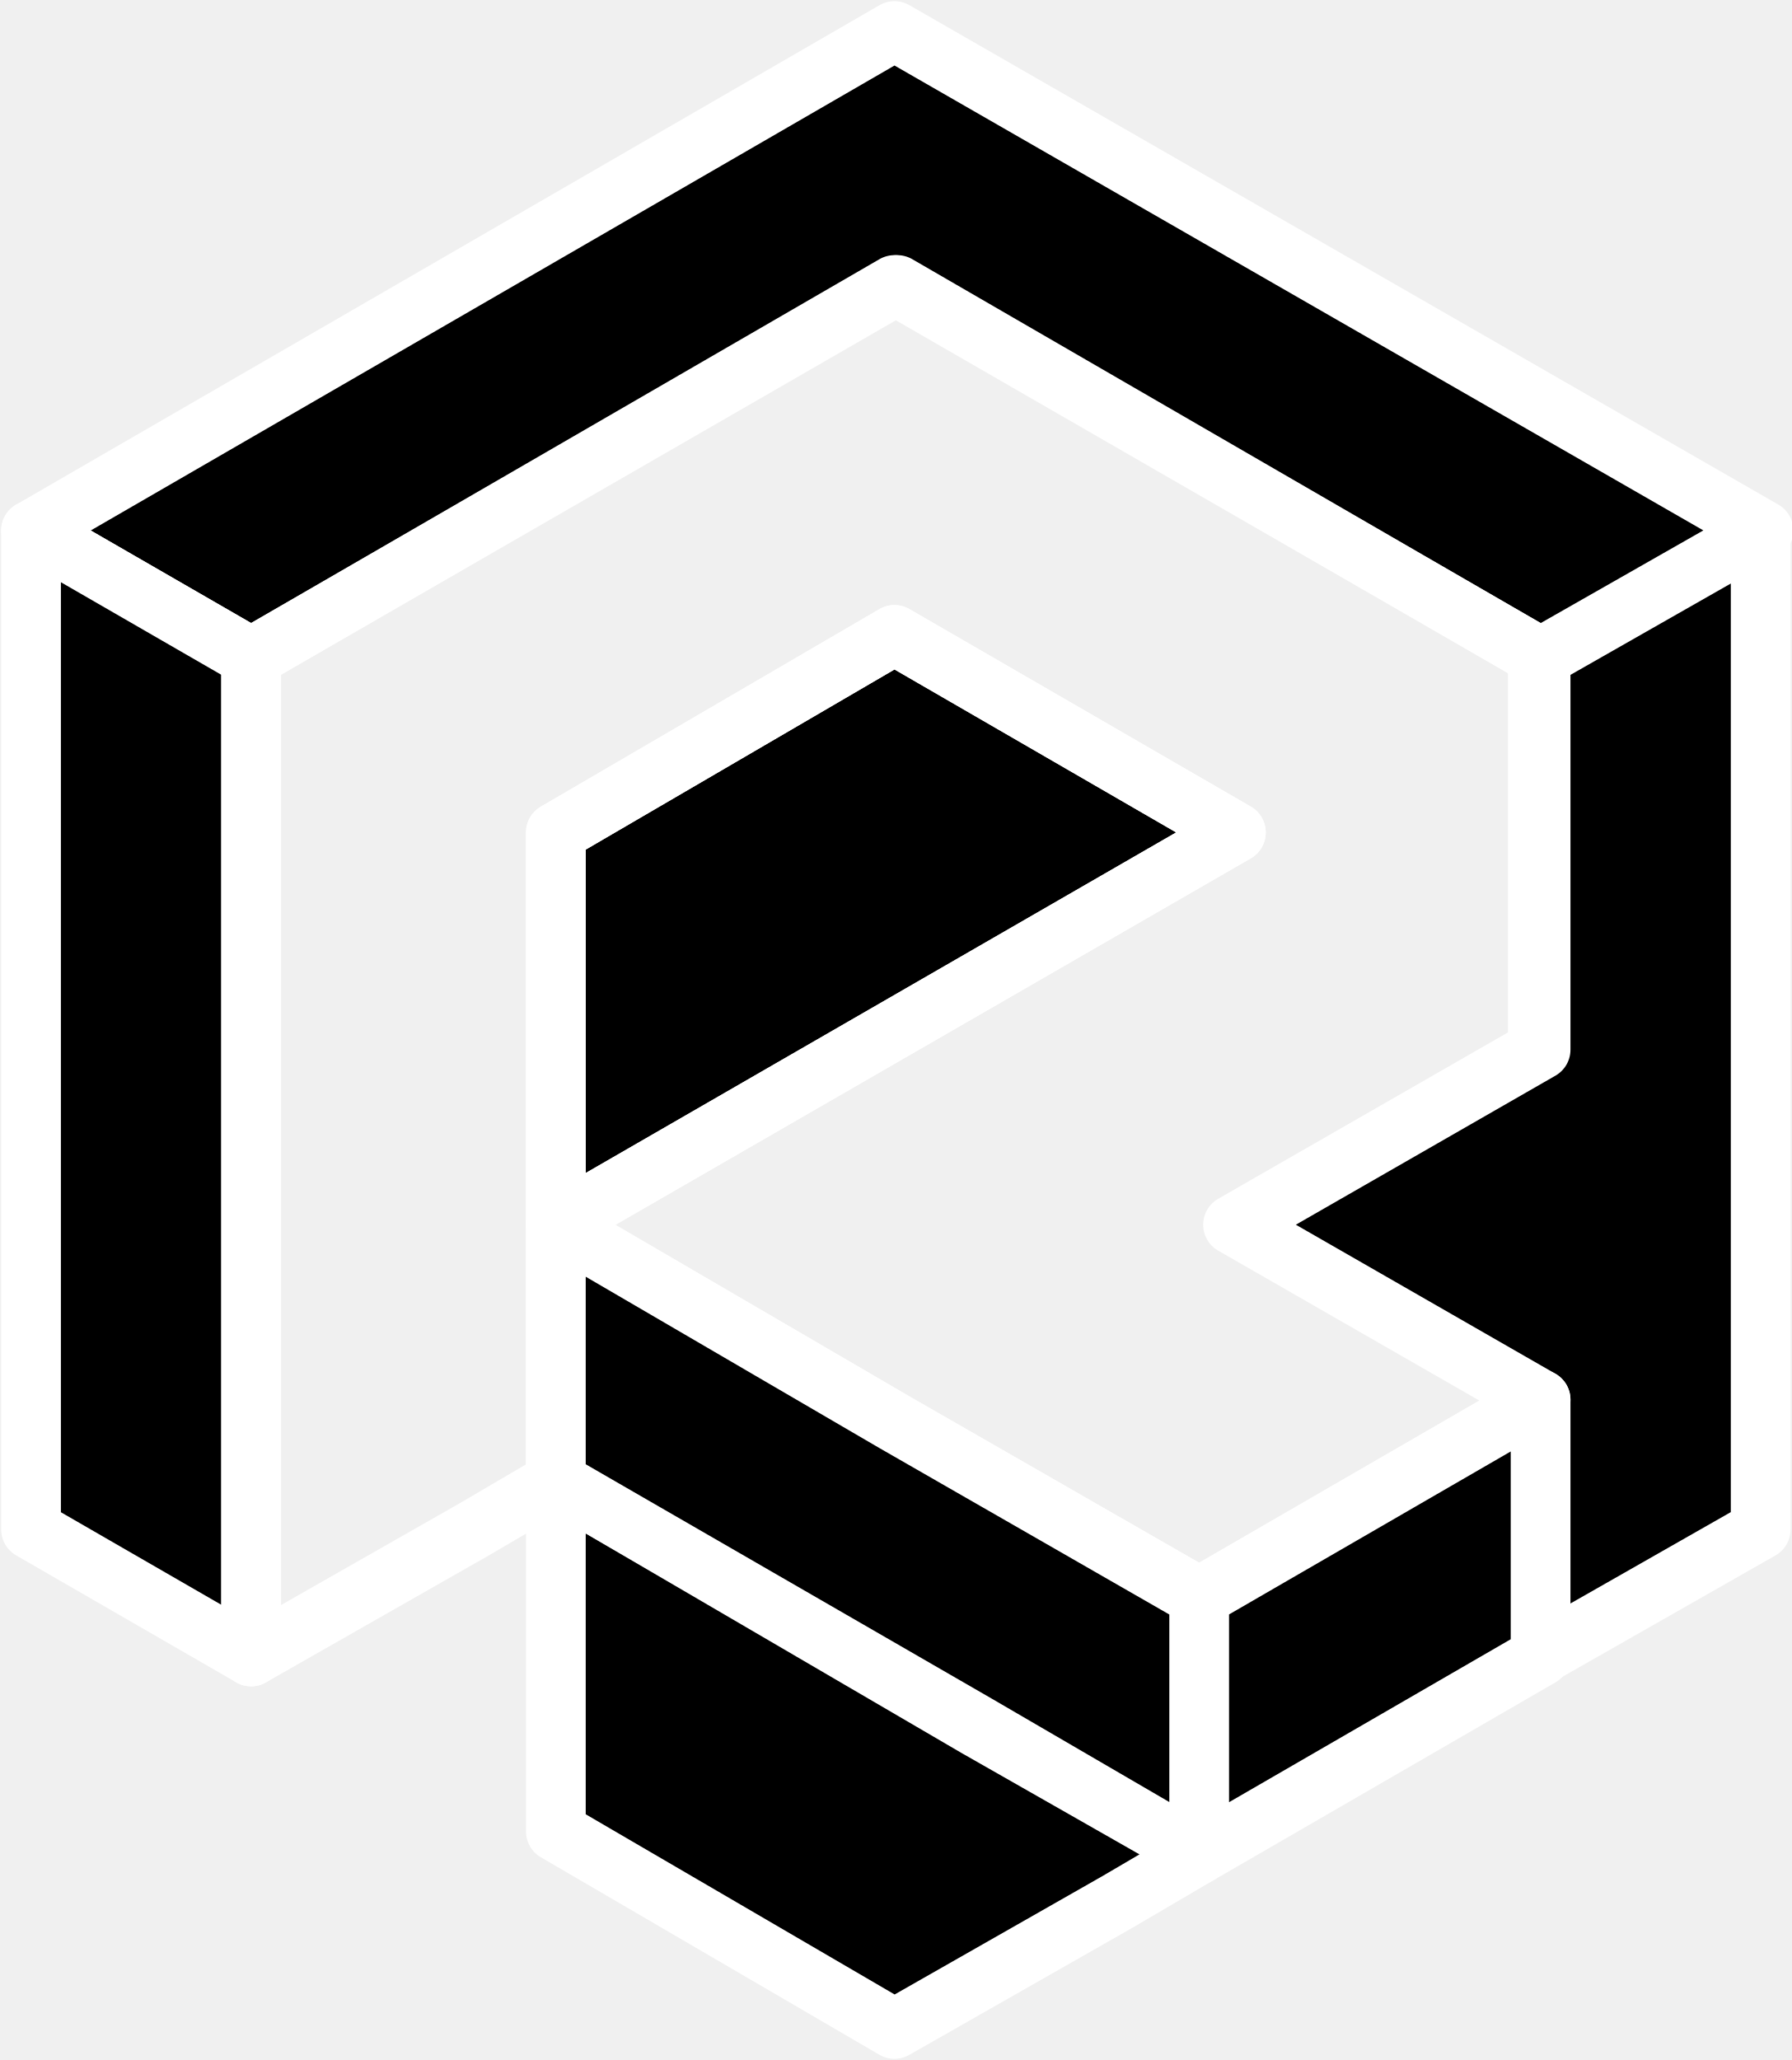
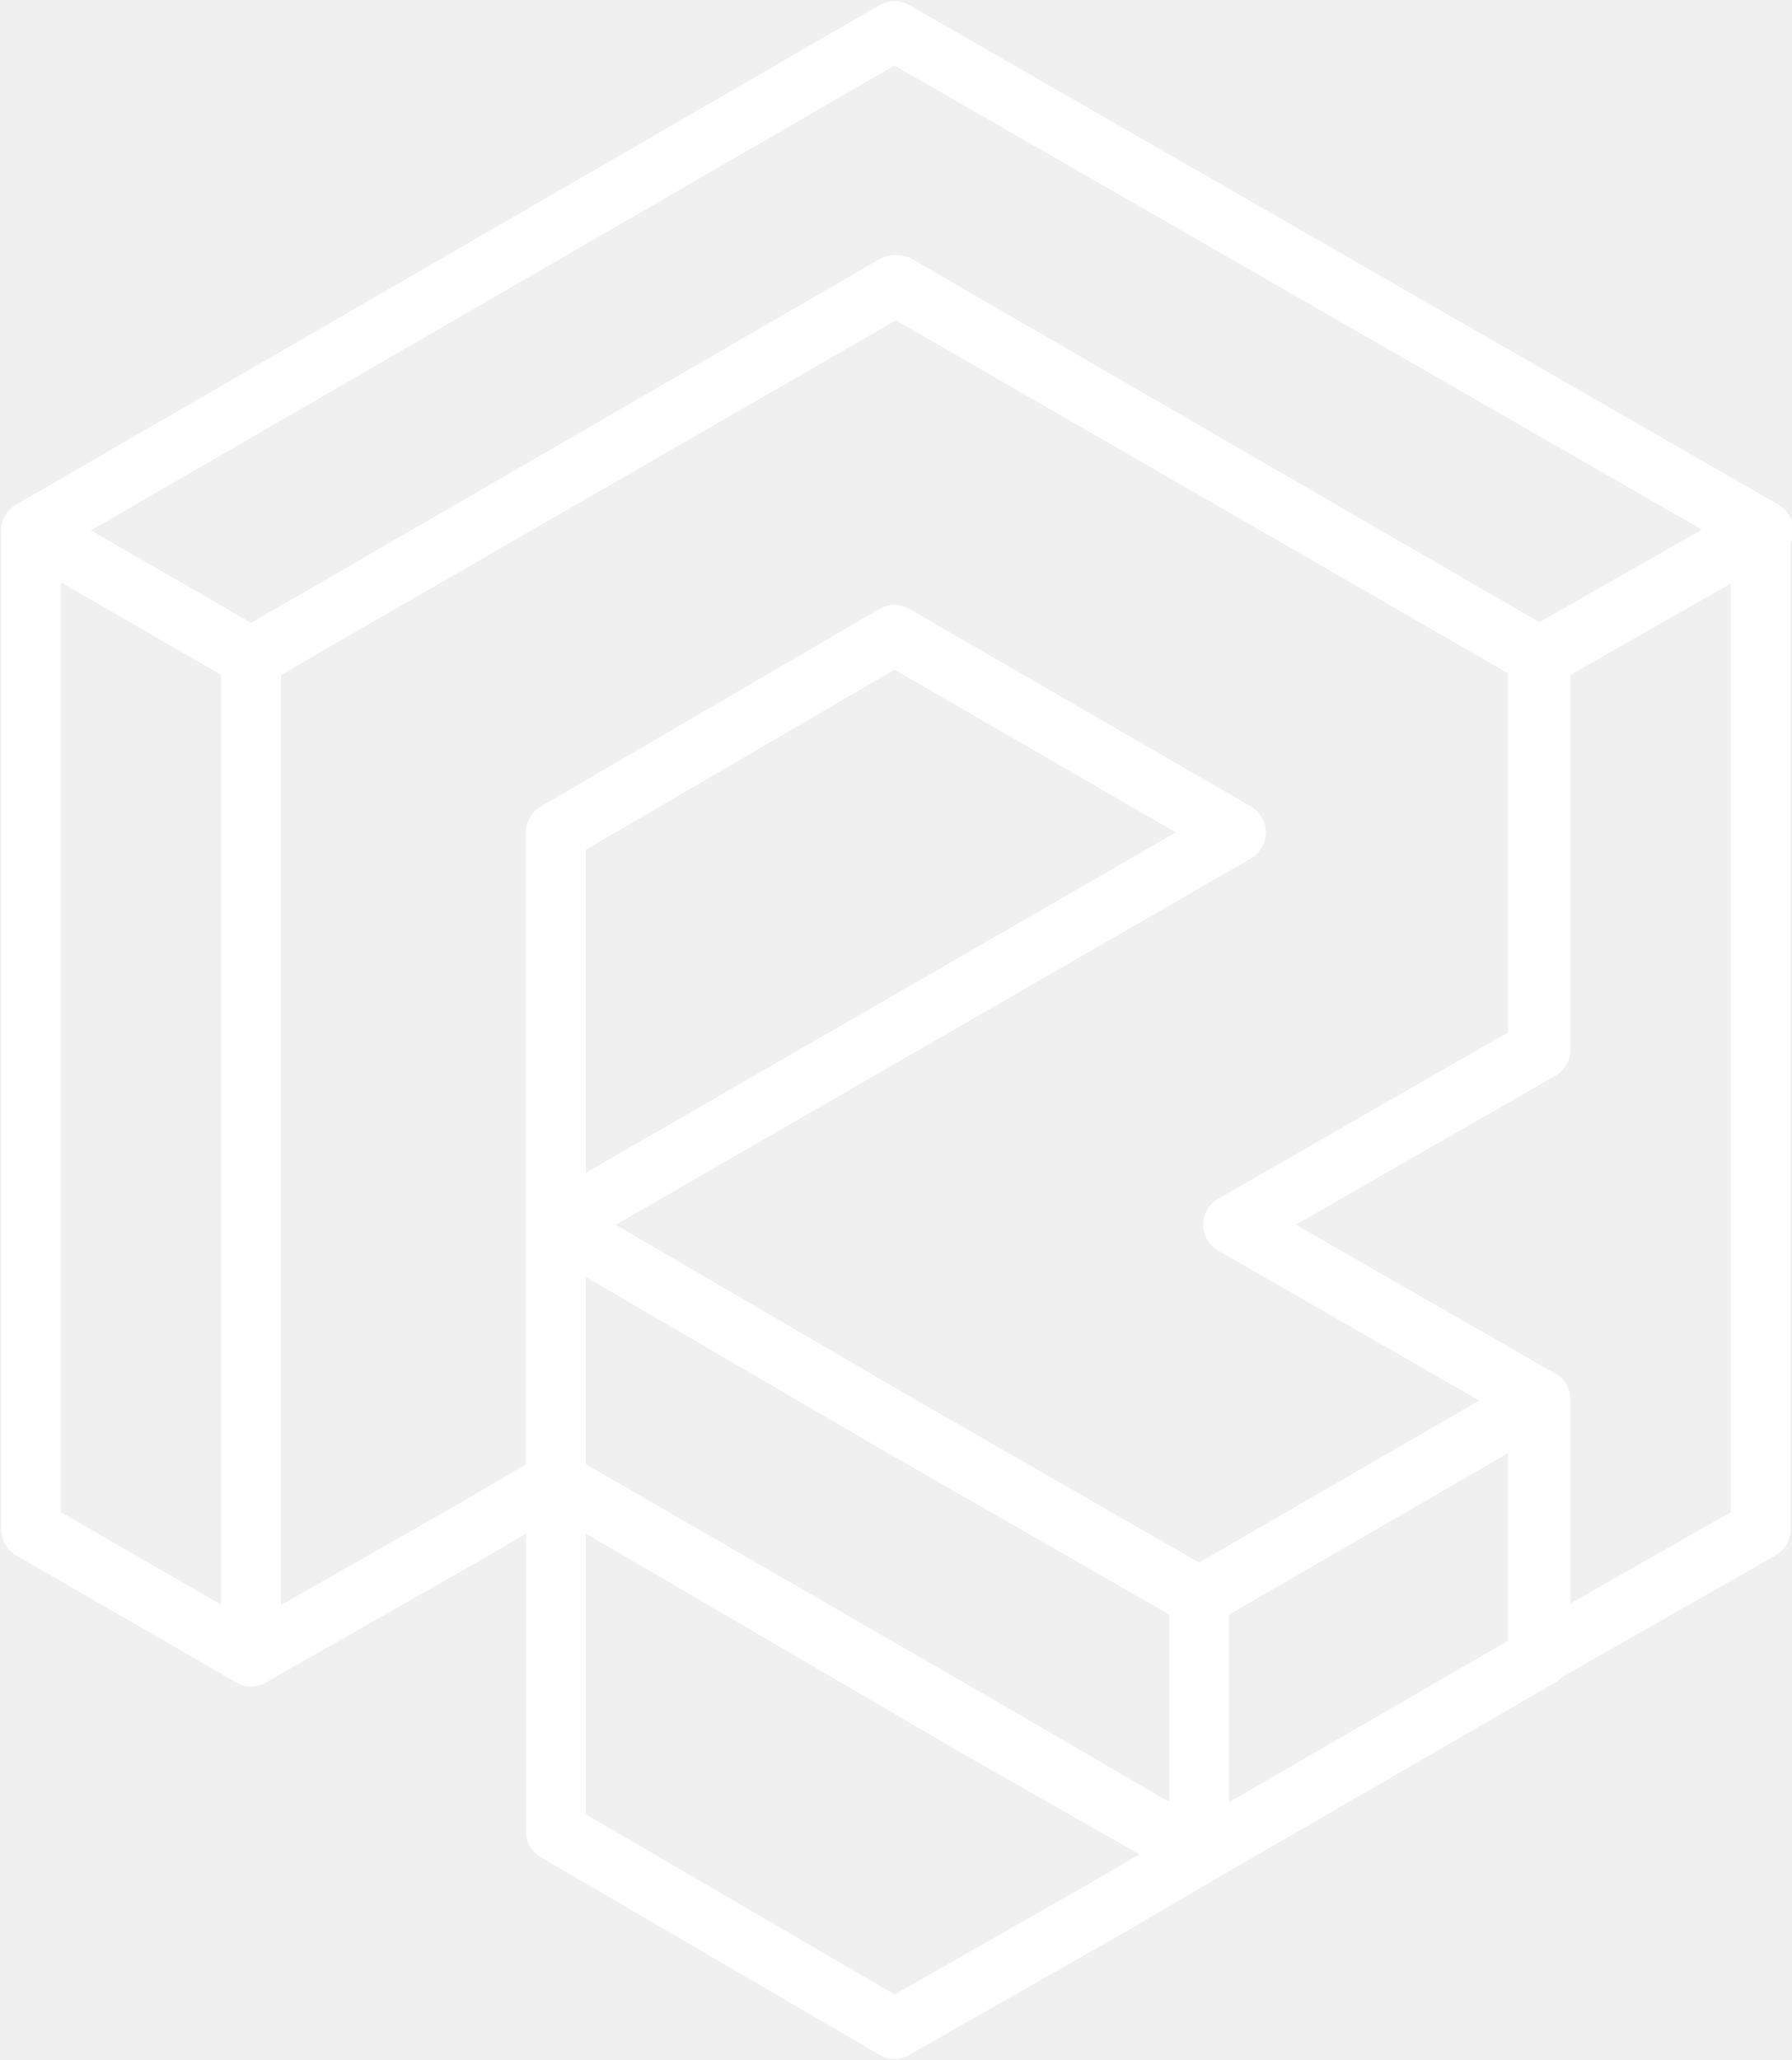
<svg xmlns="http://www.w3.org/2000/svg" viewBox="0 0 635 730">
  <style>
      path {
-          fill: #000;
+          fill: none;
         stroke: #fff;
         stroke-width: 21.17;
         stroke-linecap: round;
         stroke-linejoin: round
      }

      @media (prefers-color-scheme:dark) {
         path {
-             fill: #fff;
+             fill: none;
            stroke: #000
         }
      }
   </style>
  <path d="m624 188-79 45v139l-108 62 108 62v91l79-45zM197 434l241-139-121-70-120 70Z" />
  <path d="M317 11 11 188l78 45 229-132 228 132 79-45z" />
  <path d="M89 587V233l-78-45v354zm336 70-79-45-149-87v124l120 70 79-45z" />
-   <path d="M197 525V295l120-70 121 70-241 139 120 70 108 62 121-70-108-62 108-62V233L317 101 89 233v354l79-45z" style="fill:none" />
+   <path d="M197 525V295l120-70 121 70-241 139 120 70 108 62 121-70-108-62 108-62V233L317 101 89 233v354l79-45z" />
  <path d="M425 657v-91l-108-62-120-70v91l149 86zm121-70v-91l-121 70v91z" />
</svg>
